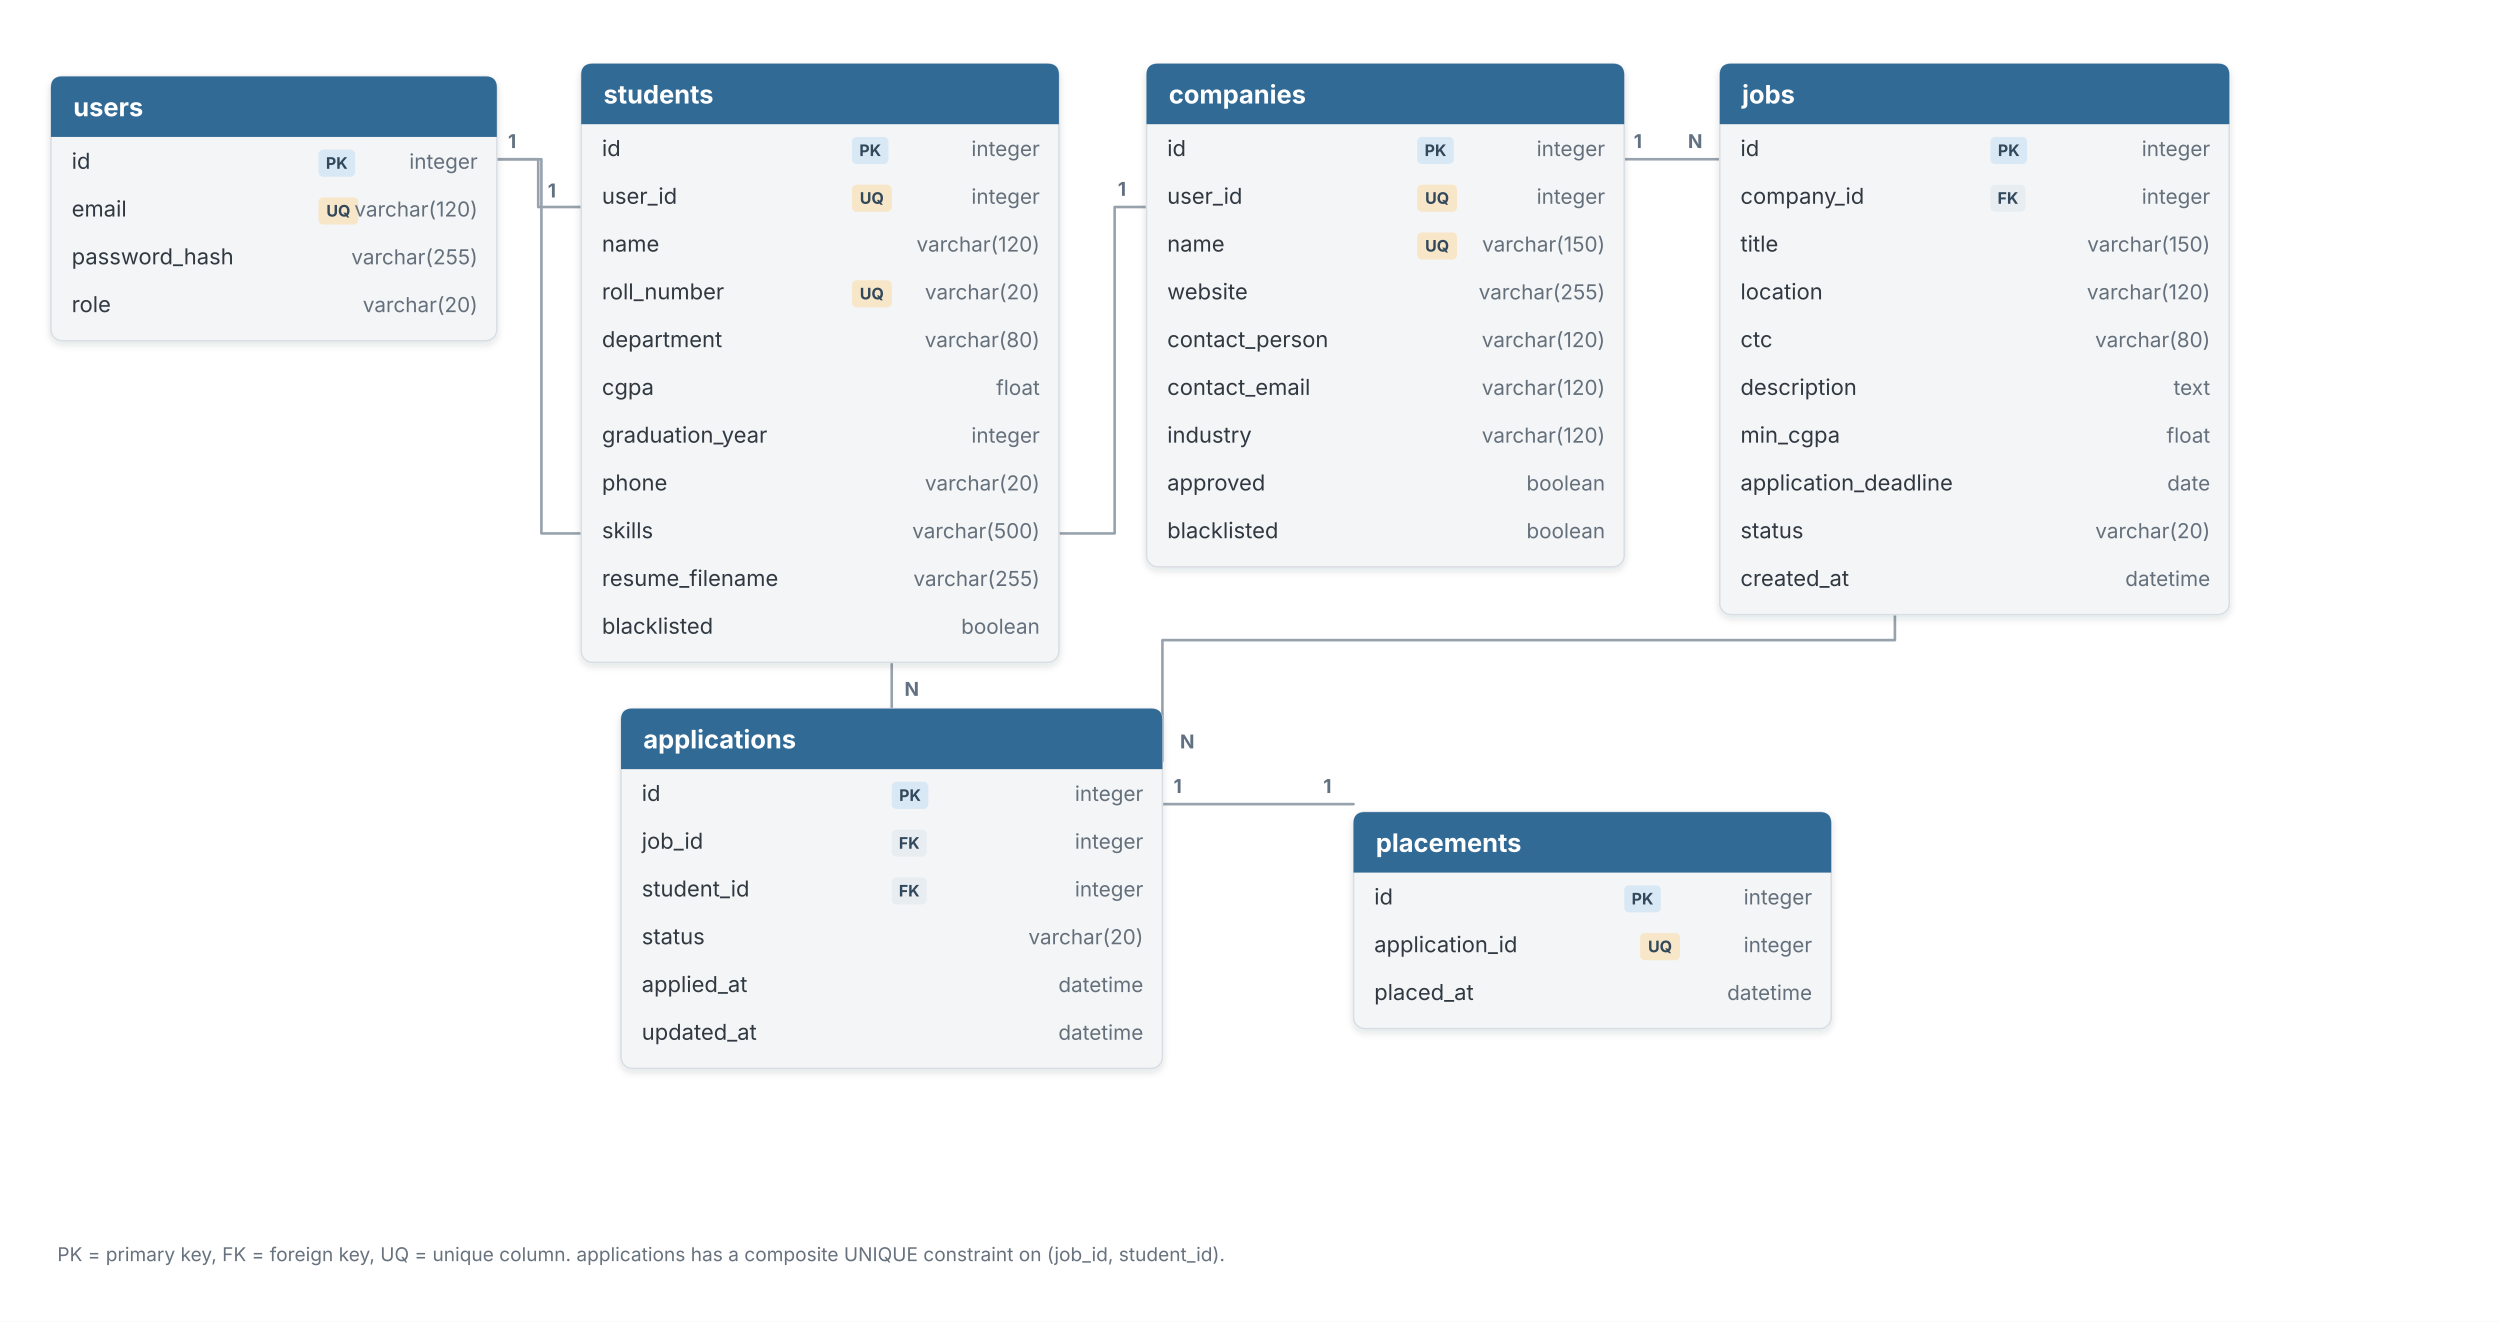
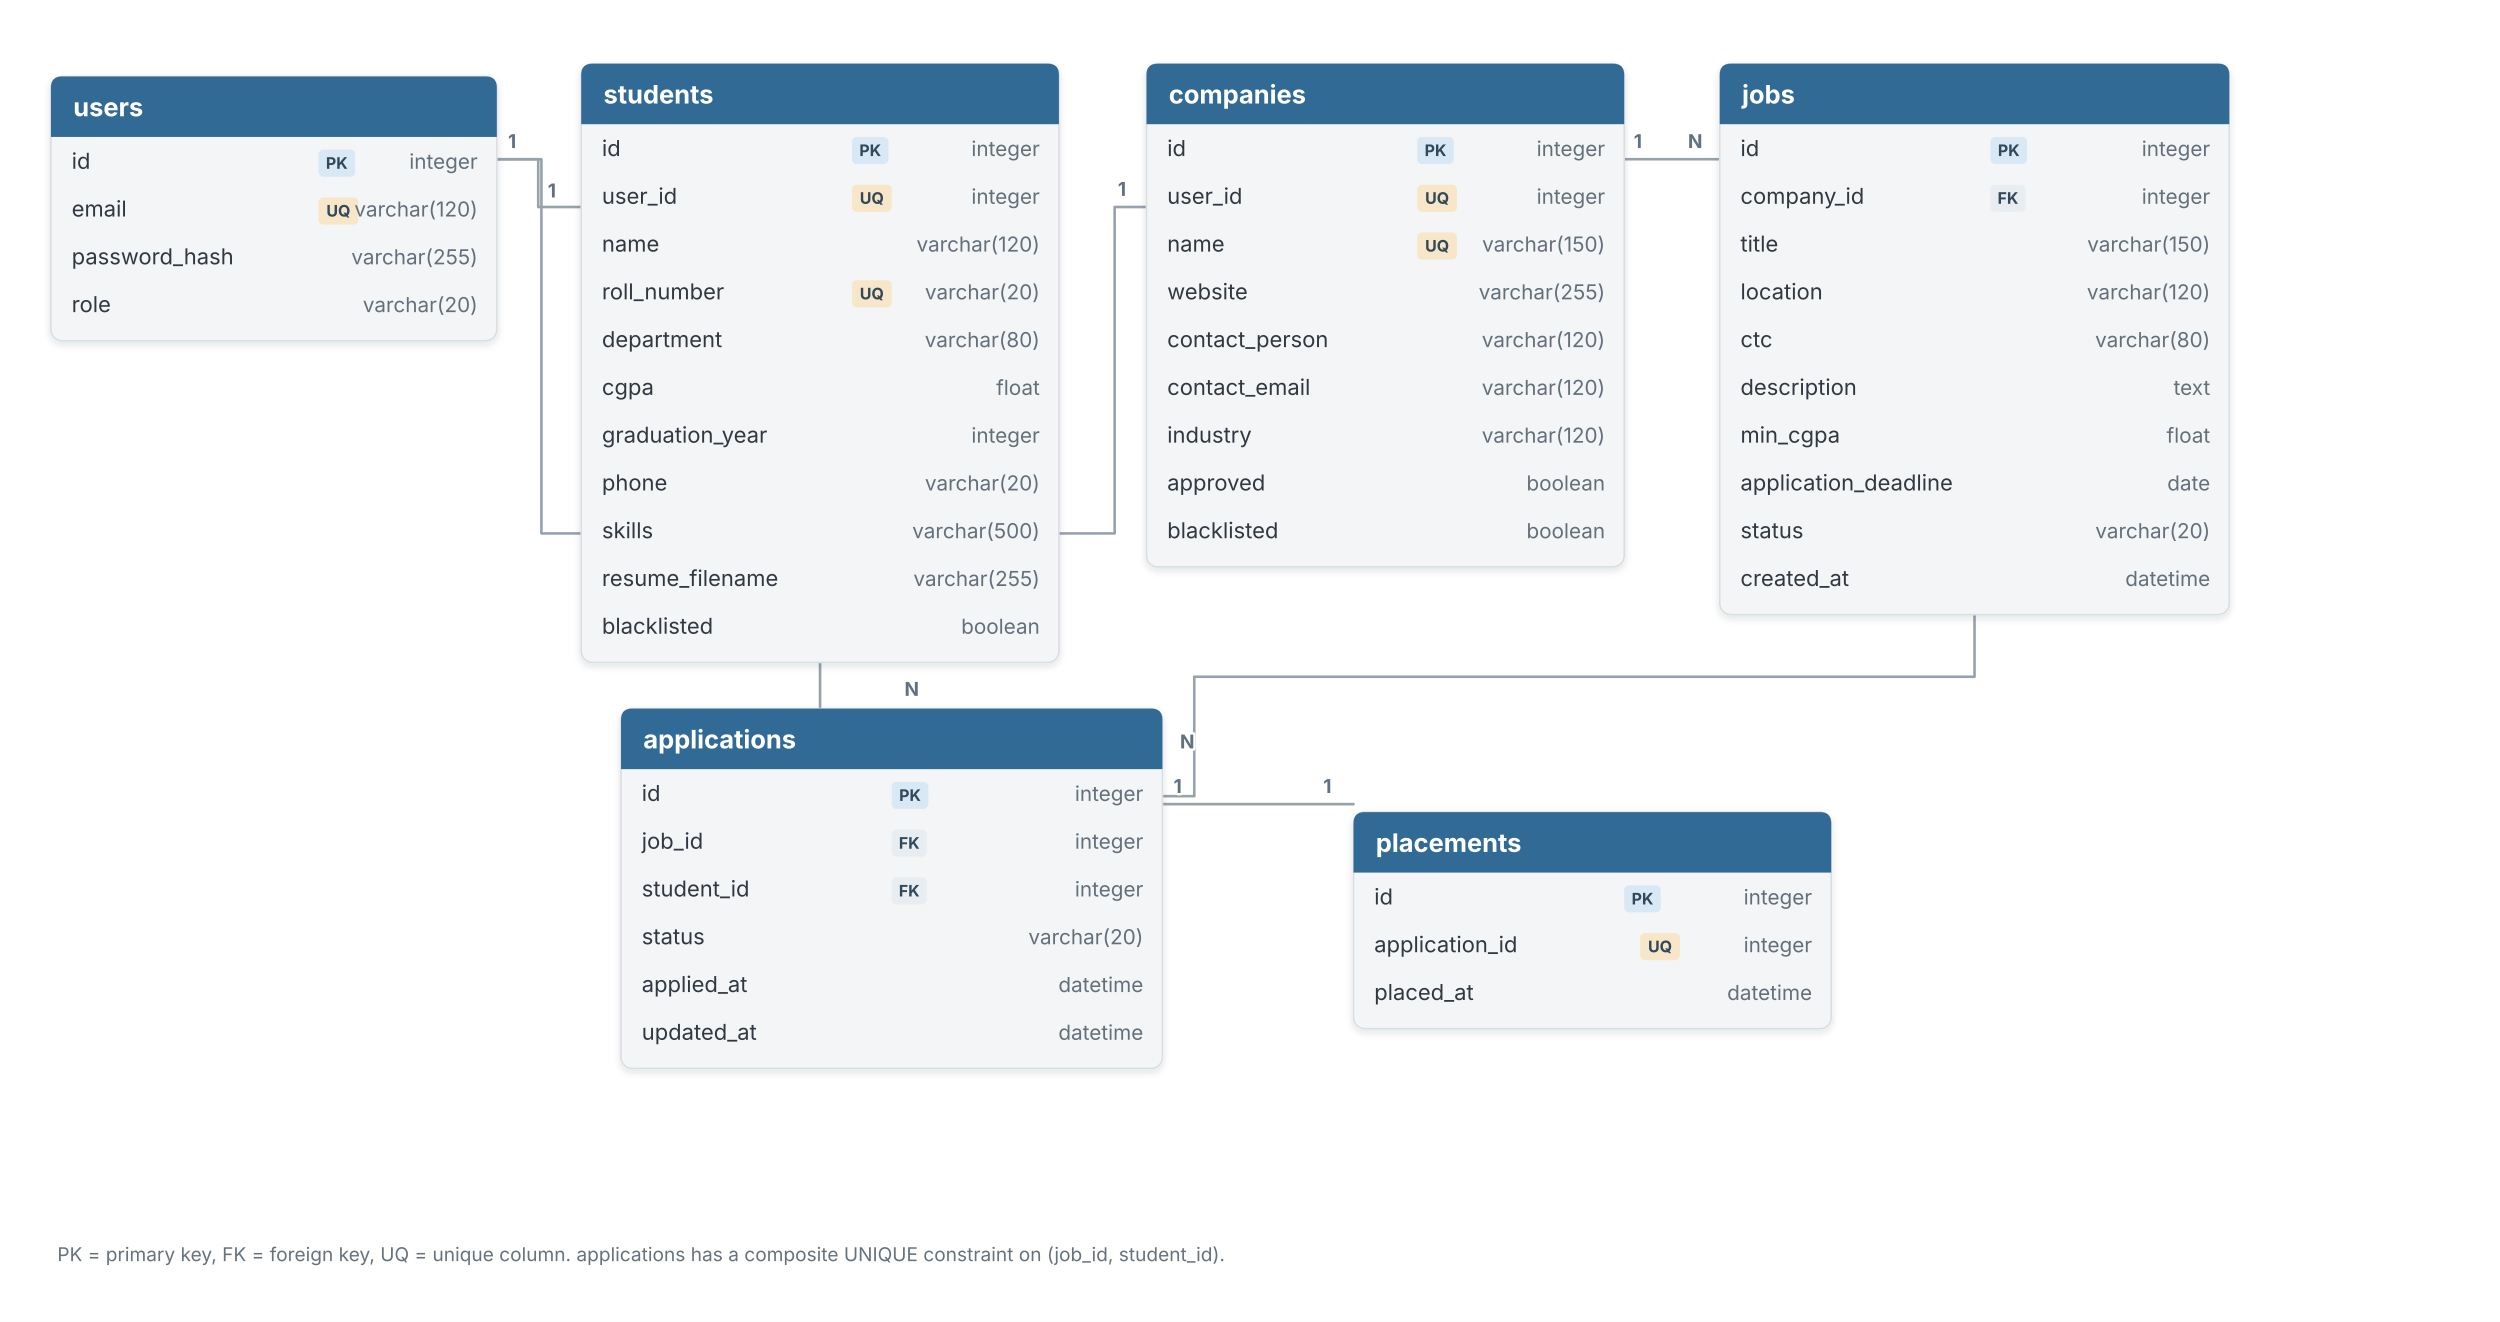
<svg xmlns="http://www.w3.org/2000/svg" width="1570" height="830" viewBox="0 0 1570 830">
  <defs>
    <filter id="shadow" x="-15%" y="-15%" width="130%" height="140%">
      <feDropShadow dx="0" dy="2" stdDeviation="2.4" flood-color="#162b3c" flood-opacity=".13" />
    </filter>
  </defs>
  <style>text{font-family:Inter,Arial,sans-serif;fill:#303942}.table-title{font-size:16px;font-weight:700;fill:#fff}.field{font-size:13.8px}.type{font-size:13px;fill:#64707c}.tag{font-size:10px;font-weight:700;fill:#31485b}.rel{fill:none;stroke:#98a2ad;stroke-width:1.65;stroke-linecap:round;stroke-linejoin:round}.cardinality{font-size:12px;font-weight:700;fill:#617181;paint-order:stroke;stroke:#fff;stroke-width:3px;stroke-linejoin:round}.foot{font-size:12px;fill:#67727e}</style>
  <rect width="100%" height="100%" fill="#ffffff" />
  <path class="rel" d="M312 100 H338 V130 H365" />
  <text x="319" y="93" class="cardinality">1</text>
  <text x="344" y="124" class="cardinality">1</text>
  <path class="rel" d="M312 100 H340 V335 H700 V130 H720" />
  <text x="319" y="93" class="cardinality">1</text>
  <text x="702" y="123" class="cardinality">1</text>
  <path class="rel" d="M1020 100 H1080" />
  <text x="1026" y="93" class="cardinality">1</text>
  <text x="1060" y="93" class="cardinality">N</text>
-   <path class="rel" d="M515 370 V405 H560 V445" />
+   <path class="rel" d="M515 416 V445" />
  <text x="522" y="394" class="cardinality">1</text>
  <text x="568" y="437" class="cardinality">N</text>
-   <path class="rel" d="M1190 340 V402 H730 V478" />
+   <path class="rel" d="M1240 386 V425 H750 V500 H730" />
  <text x="1196" y="361" class="cardinality">1</text>
  <text x="741" y="470" class="cardinality">N</text>
  <path class="rel" d="M730 505 H850" />
  <text x="737" y="498" class="cardinality">1</text>
  <text x="831" y="498" class="cardinality">1</text>
  <g filter="url(#shadow)">
    <rect x="32" y="48" width="280" height="166" rx="7" fill="#f4f5f6" stroke="#d9dee4" />
    <path d="M39,48 H305 Q312,48 312,55 V86 H32 V55 Q32,48 39,48 Z" fill="#326a96" />
    <text x="46" y="73" class="table-title">users</text>
    <text x="45" y="106" class="field">id</text>
    <rect x="200" y="94" width="23" height="17" rx="3" fill="#d9e8f5" />
    <text x="211.5" y="106" text-anchor="middle" class="tag">PK</text>
    <text x="300" y="106" text-anchor="end" class="type">integer</text>
    <text x="45" y="136" class="field">email</text>
    <rect x="200" y="124" width="25" height="17" rx="3" fill="#f7e6c8" />
    <text x="212.5" y="136" text-anchor="middle" class="tag">UQ</text>
    <text x="300" y="136" text-anchor="end" class="type">varchar(120)</text>
    <text x="45" y="166" class="field">password_hash</text>
    <text x="300" y="166" text-anchor="end" class="type">varchar(255)</text>
    <text x="45" y="196" class="field">role</text>
    <text x="300" y="196" text-anchor="end" class="type">varchar(20)</text>
  </g>
  <g filter="url(#shadow)">
    <rect x="365" y="40" width="300" height="376" rx="7" fill="#f4f5f6" stroke="#d9dee4" />
    <path d="M372,40 H658 Q665,40 665,47 V78 H365 V47 Q365,40 372,40 Z" fill="#326a96" />
    <text x="379" y="65" class="table-title">students</text>
    <text x="378" y="98" class="field">id</text>
    <rect x="535" y="86" width="23" height="17" rx="3" fill="#d9e8f5" />
    <text x="546.5" y="98" text-anchor="middle" class="tag">PK</text>
    <text x="653" y="98" text-anchor="end" class="type">integer</text>
    <text x="378" y="128" class="field">user_id</text>
    <rect x="535" y="116" width="25" height="17" rx="3" fill="#f7e6c8" />
    <text x="547.5" y="128" text-anchor="middle" class="tag">UQ</text>
    <text x="653" y="128" text-anchor="end" class="type">integer</text>
    <text x="378" y="158" class="field">name</text>
    <text x="653" y="158" text-anchor="end" class="type">varchar(120)</text>
    <text x="378" y="188" class="field">roll_number</text>
    <rect x="535" y="176" width="25" height="17" rx="3" fill="#f7e6c8" />
    <text x="547.5" y="188" text-anchor="middle" class="tag">UQ</text>
    <text x="653" y="188" text-anchor="end" class="type">varchar(20)</text>
    <text x="378" y="218" class="field">department</text>
    <text x="653" y="218" text-anchor="end" class="type">varchar(80)</text>
    <text x="378" y="248" class="field">cgpa</text>
    <text x="653" y="248" text-anchor="end" class="type">float</text>
    <text x="378" y="278" class="field">graduation_year</text>
    <text x="653" y="278" text-anchor="end" class="type">integer</text>
    <text x="378" y="308" class="field">phone</text>
    <text x="653" y="308" text-anchor="end" class="type">varchar(20)</text>
    <text x="378" y="338" class="field">skills</text>
    <text x="653" y="338" text-anchor="end" class="type">varchar(500)</text>
    <text x="378" y="368" class="field">resume_filename</text>
    <text x="653" y="368" text-anchor="end" class="type">varchar(255)</text>
    <text x="378" y="398" class="field">blacklisted</text>
    <text x="653" y="398" text-anchor="end" class="type">boolean</text>
  </g>
  <g filter="url(#shadow)">
    <rect x="720" y="40" width="300" height="316" rx="7" fill="#f4f5f6" stroke="#d9dee4" />
    <path d="M727,40 H1013 Q1020,40 1020,47 V78 H720 V47 Q720,40 727,40 Z" fill="#326a96" />
    <text x="734" y="65" class="table-title">companies</text>
    <text x="733" y="98" class="field">id</text>
    <rect x="890" y="86" width="23" height="17" rx="3" fill="#d9e8f5" />
    <text x="901.5" y="98" text-anchor="middle" class="tag">PK</text>
    <text x="1008" y="98" text-anchor="end" class="type">integer</text>
    <text x="733" y="128" class="field">user_id</text>
    <rect x="890" y="116" width="25" height="17" rx="3" fill="#f7e6c8" />
    <text x="902.5" y="128" text-anchor="middle" class="tag">UQ</text>
    <text x="1008" y="128" text-anchor="end" class="type">integer</text>
    <text x="733" y="158" class="field">name</text>
    <rect x="890" y="146" width="25" height="17" rx="3" fill="#f7e6c8" />
    <text x="902.5" y="158" text-anchor="middle" class="tag">UQ</text>
    <text x="1008" y="158" text-anchor="end" class="type">varchar(150)</text>
    <text x="733" y="188" class="field">website</text>
    <text x="1008" y="188" text-anchor="end" class="type">varchar(255)</text>
    <text x="733" y="218" class="field">contact_person</text>
    <text x="1008" y="218" text-anchor="end" class="type">varchar(120)</text>
    <text x="733" y="248" class="field">contact_email</text>
    <text x="1008" y="248" text-anchor="end" class="type">varchar(120)</text>
    <text x="733" y="278" class="field">industry</text>
    <text x="1008" y="278" text-anchor="end" class="type">varchar(120)</text>
    <text x="733" y="308" class="field">approved</text>
    <text x="1008" y="308" text-anchor="end" class="type">boolean</text>
    <text x="733" y="338" class="field">blacklisted</text>
    <text x="1008" y="338" text-anchor="end" class="type">boolean</text>
  </g>
  <g filter="url(#shadow)">
    <rect x="1080" y="40" width="320" height="346" rx="7" fill="#f4f5f6" stroke="#d9dee4" />
    <path d="M1087,40 H1393 Q1400,40 1400,47 V78 H1080 V47 Q1080,40 1087,40 Z" fill="#326a96" />
    <text x="1094" y="65" class="table-title">jobs</text>
    <text x="1093" y="98" class="field">id</text>
    <rect x="1250" y="86" width="23" height="17" rx="3" fill="#d9e8f5" />
    <text x="1261.5" y="98" text-anchor="middle" class="tag">PK</text>
    <text x="1388" y="98" text-anchor="end" class="type">integer</text>
    <text x="1093" y="128" class="field">company_id</text>
    <rect x="1250" y="116" width="22" height="17" rx="3" fill="#e8edf2" />
    <text x="1261" y="128" text-anchor="middle" class="tag">FK</text>
    <text x="1388" y="128" text-anchor="end" class="type">integer</text>
    <text x="1093" y="158" class="field">title</text>
    <text x="1388" y="158" text-anchor="end" class="type">varchar(150)</text>
    <text x="1093" y="188" class="field">location</text>
    <text x="1388" y="188" text-anchor="end" class="type">varchar(120)</text>
    <text x="1093" y="218" class="field">ctc</text>
    <text x="1388" y="218" text-anchor="end" class="type">varchar(80)</text>
    <text x="1093" y="248" class="field">description</text>
    <text x="1388" y="248" text-anchor="end" class="type">text</text>
    <text x="1093" y="278" class="field">min_cgpa</text>
    <text x="1388" y="278" text-anchor="end" class="type">float</text>
    <text x="1093" y="308" class="field">application_deadline</text>
    <text x="1388" y="308" text-anchor="end" class="type">date</text>
    <text x="1093" y="338" class="field">status</text>
    <text x="1388" y="338" text-anchor="end" class="type">varchar(20)</text>
    <text x="1093" y="368" class="field">created_at</text>
    <text x="1388" y="368" text-anchor="end" class="type">datetime</text>
  </g>
  <g filter="url(#shadow)">
    <rect x="390" y="445" width="340" height="226" rx="7" fill="#f4f5f6" stroke="#d9dee4" />
    <path d="M397,445 H723 Q730,445 730,452 V483 H390 V452 Q390,445 397,445 Z" fill="#326a96" />
    <text x="404" y="470" class="table-title">applications</text>
    <text x="403" y="503" class="field">id</text>
    <rect x="560" y="491" width="23" height="17" rx="3" fill="#d9e8f5" />
    <text x="571.5" y="503" text-anchor="middle" class="tag">PK</text>
    <text x="718" y="503" text-anchor="end" class="type">integer</text>
    <text x="403" y="533" class="field">job_id</text>
    <rect x="560" y="521" width="22" height="17" rx="3" fill="#e8edf2" />
    <text x="571" y="533" text-anchor="middle" class="tag">FK</text>
    <text x="718" y="533" text-anchor="end" class="type">integer</text>
    <text x="403" y="563" class="field">student_id</text>
    <rect x="560" y="551" width="22" height="17" rx="3" fill="#e8edf2" />
    <text x="571" y="563" text-anchor="middle" class="tag">FK</text>
    <text x="718" y="563" text-anchor="end" class="type">integer</text>
    <text x="403" y="593" class="field">status</text>
    <text x="718" y="593" text-anchor="end" class="type">varchar(20)</text>
    <text x="403" y="623" class="field">applied_at</text>
    <text x="718" y="623" text-anchor="end" class="type">datetime</text>
    <text x="403" y="653" class="field">updated_at</text>
    <text x="718" y="653" text-anchor="end" class="type">datetime</text>
  </g>
  <g filter="url(#shadow)">
    <rect x="850" y="510" width="300" height="136" rx="7" fill="#f4f5f6" stroke="#d9dee4" />
    <path d="M857,510 H1143 Q1150,510 1150,517 V548 H850 V517 Q850,510 857,510 Z" fill="#326a96" />
    <text x="864" y="535" class="table-title">placements</text>
    <text x="863" y="568" class="field">id</text>
    <rect x="1020" y="556" width="23" height="17" rx="3" fill="#d9e8f5" />
    <text x="1031.5" y="568" text-anchor="middle" class="tag">PK</text>
    <text x="1138" y="568" text-anchor="end" class="type">integer</text>
    <text x="863" y="598" class="field">application_id</text>
    <rect x="1030" y="586" width="25" height="17" rx="3" fill="#f7e6c8" />
    <text x="1042.5" y="598" text-anchor="middle" class="tag">UQ</text>
    <text x="1138" y="598" text-anchor="end" class="type">integer</text>
    <text x="863" y="628" class="field">placed_at</text>
    <text x="1138" y="628" text-anchor="end" class="type">datetime</text>
  </g>
  <text x="36" y="792" class="foot">PK = primary key, FK = foreign key, UQ = unique column. applications has a composite UNIQUE constraint on (job_id, student_id).</text>
</svg>
